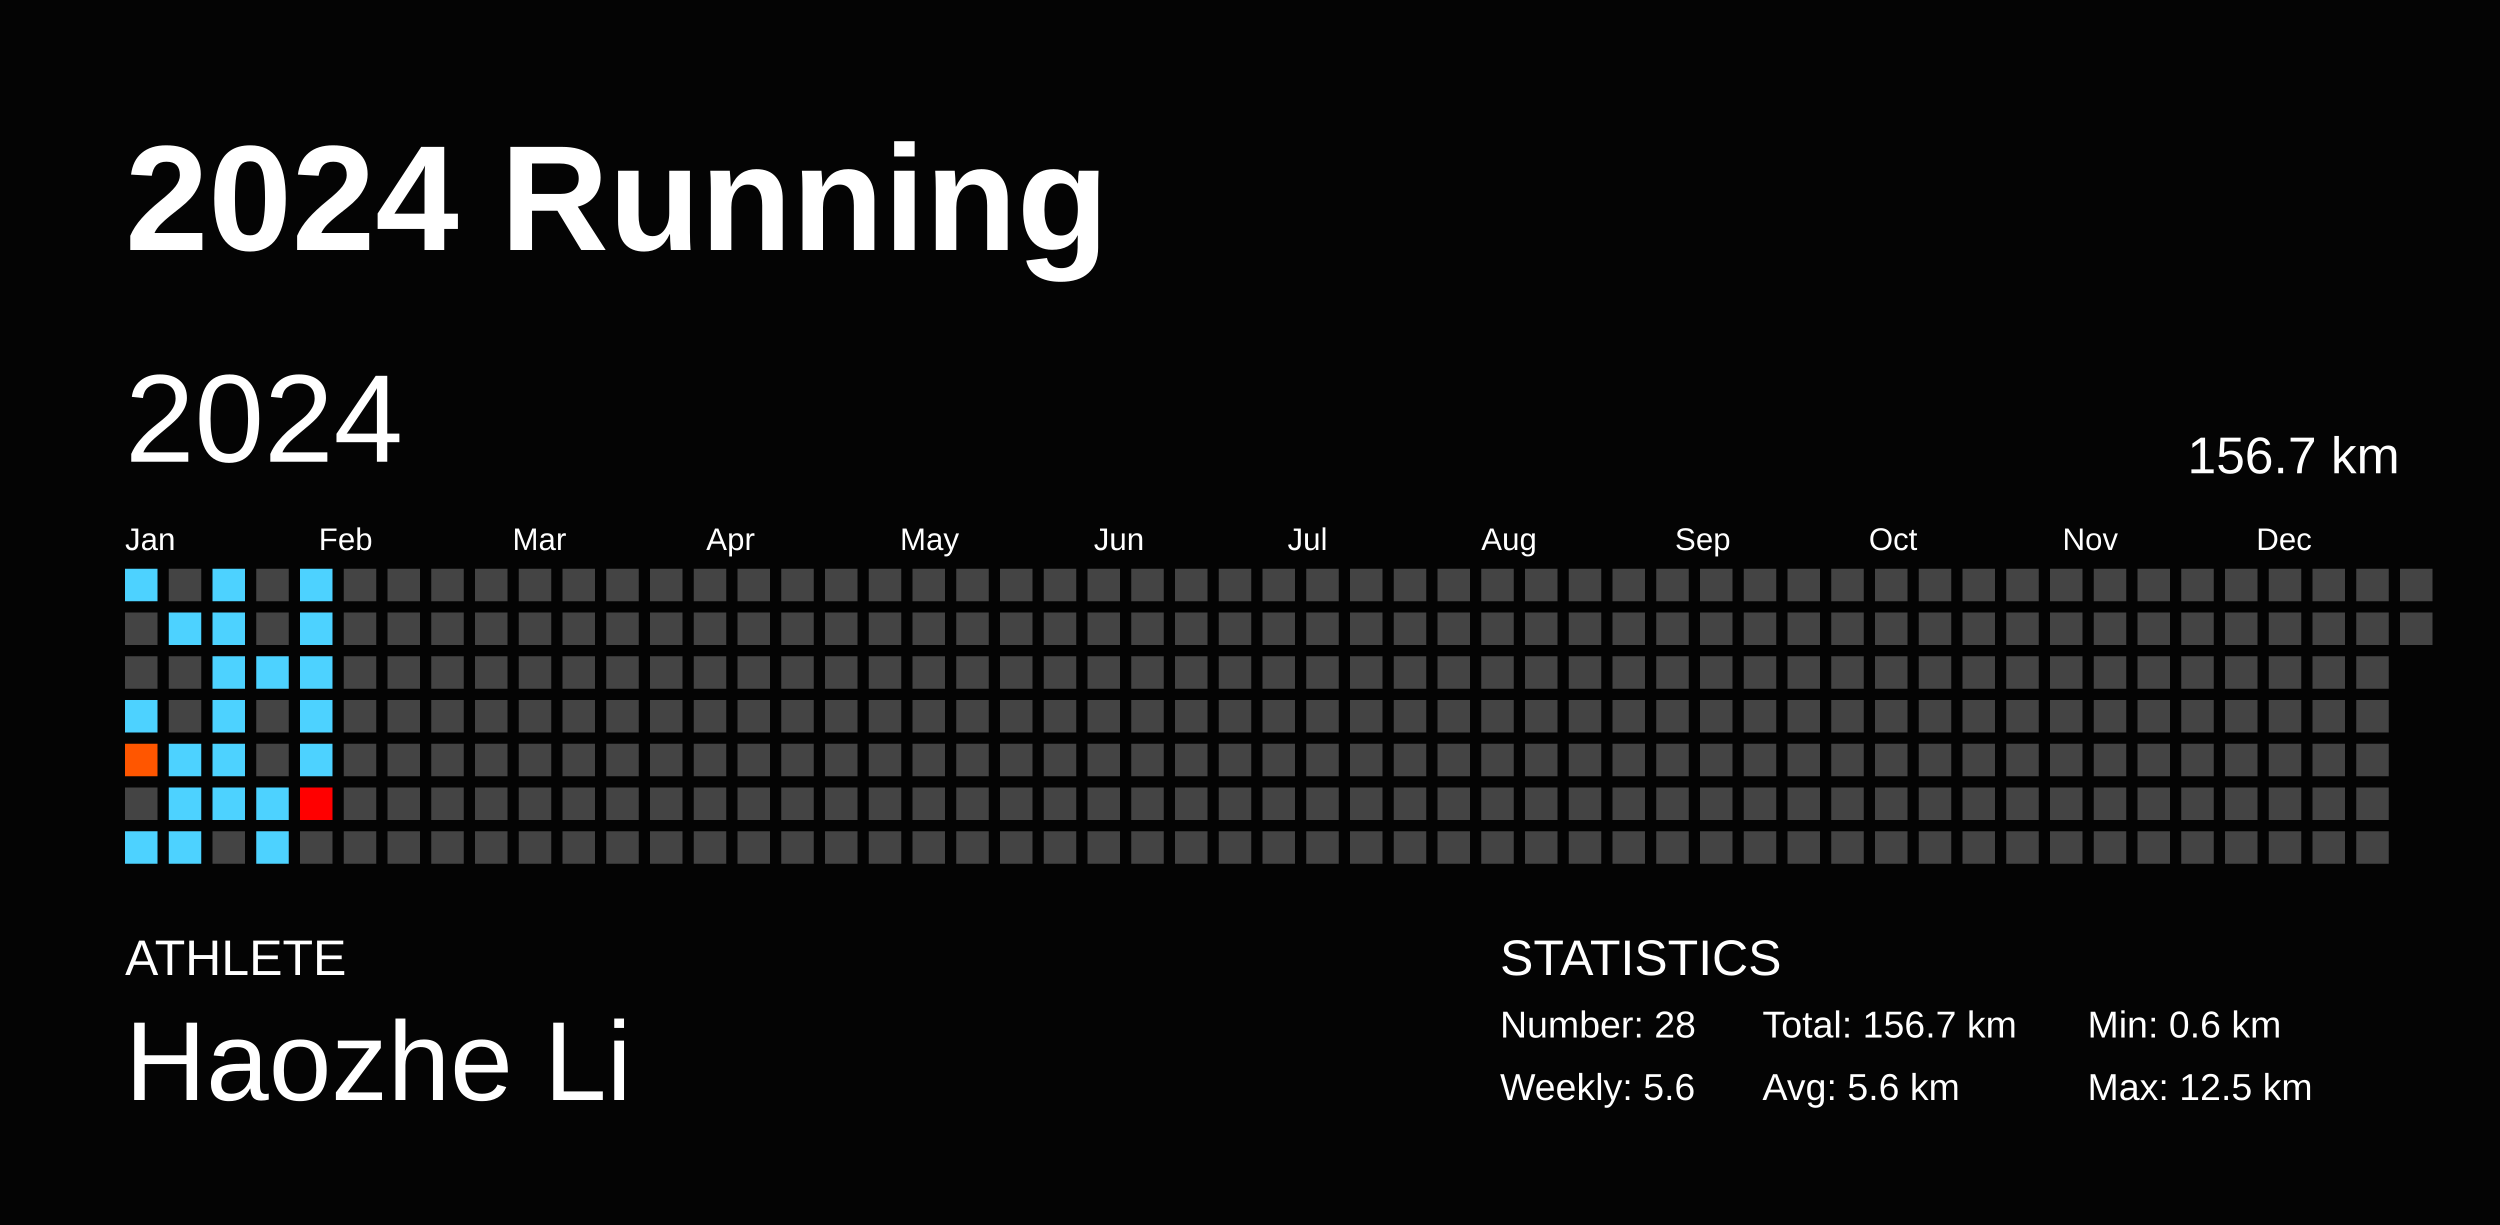
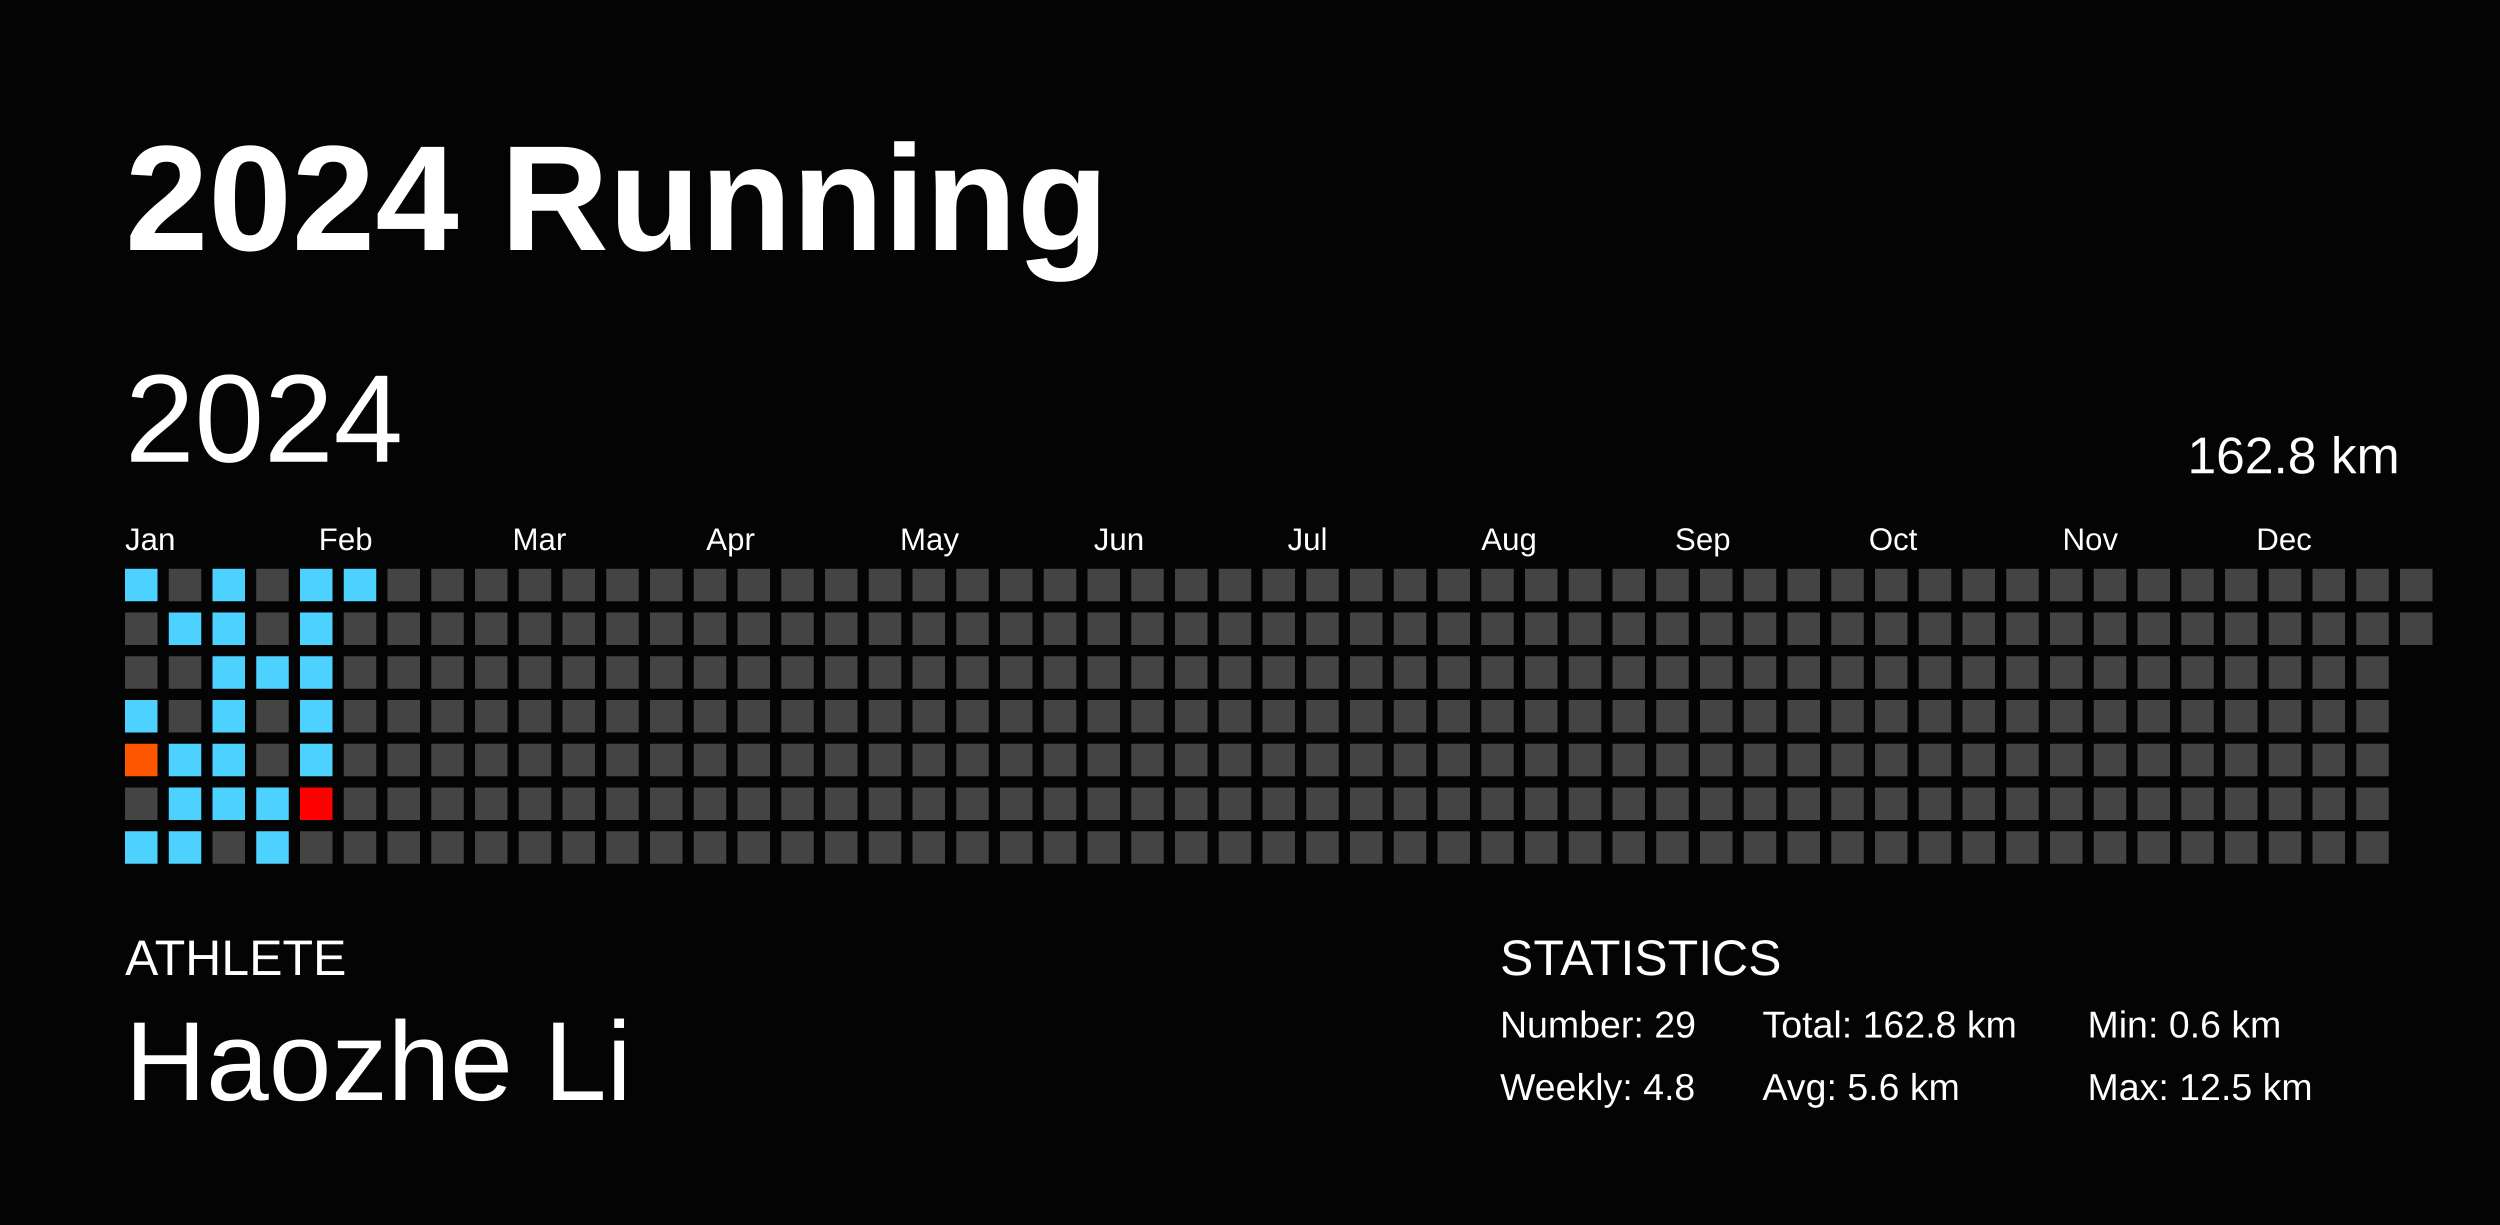
<svg xmlns="http://www.w3.org/2000/svg" baseProfile="full" height="98mm" version="1.1" viewBox="0,0,200,98" width="200mm">
  <defs />
  <rect fill="#040404" height="98" width="200" x="0" y="0" />
  <text fill="#FFFFFF" style="font-size:12px; font-family:Arial; font-weight:bold;" x="10" y="20">2024 Running</text>
  <text fill="#FFFFFF" style="font-size:4px; font-family:Arial" x="10" y="78">ATHLETE</text>
  <text fill="#FFFFFF" style="font-size:9px; font-family:Arial" x="10" y="88">Haozhe Li</text>
  <text fill="#FFFFFF" style="font-size:4px; font-family:Arial" x="120" y="78">STATISTICS</text>
-   <text fill="#FFFFFF" style="font-size:3px; font-family:Arial" x="120" y="83">Number: 28</text>
-   <text fill="#FFFFFF" style="font-size:3px; font-family:Arial" x="120" y="88">Weekly: 5.6</text>
-   <text fill="#FFFFFF" style="font-size:3px; font-family:Arial" x="141" y="83">Total: 156.7 km</text>
+   <text fill="#FFFFFF" style="font-size:3px; font-family:Arial" x="120" y="83">Number: 29</text>
+   <text fill="#FFFFFF" style="font-size:3px; font-family:Arial" x="120" y="88">Weekly: 4.8</text>
+   <text fill="#FFFFFF" style="font-size:3px; font-family:Arial" x="141" y="83">Total: 162.8 km</text>
  <text fill="#FFFFFF" style="font-size:3px; font-family:Arial" x="141" y="88">Avg: 5.6 km</text>
  <text fill="#FFFFFF" style="font-size:3px; font-family:Arial" x="167" y="83">Min: 0.6 km</text>
  <text fill="#FFFFFF" style="font-size:3px; font-family:Arial" x="167" y="88">Max: 12.5 km</text>
  <text dominant-baseline="hanging" fill="#FFFFFF" style="font-size:10.0px; font-family:Arial;" x="10" y="30">2024</text>
-   <text dominant-baseline="hanging" fill="#FFFFFF" style="font-size:4.125px; font-family:Arial;" x="175" y="35">156.7 km</text>
+   <text dominant-baseline="hanging" fill="#FFFFFF" style="font-size:4.125px; font-family:Arial;" x="175" y="35">162.8 km</text>
  <text fill="#FFFFFF" style="font-size:2.5px; font-family:Arial" x="10.0" y="44">Jan</text>
  <text fill="#FFFFFF" style="font-size:2.5px; font-family:Arial" x="25.5" y="44">Feb</text>
  <text fill="#FFFFFF" style="font-size:2.5px; font-family:Arial" x="41.0" y="44">Mar</text>
  <text fill="#FFFFFF" style="font-size:2.5px; font-family:Arial" x="56.5" y="44">Apr</text>
  <text fill="#FFFFFF" style="font-size:2.5px; font-family:Arial" x="72.0" y="44">May</text>
  <text fill="#FFFFFF" style="font-size:2.5px; font-family:Arial" x="87.5" y="44">Jun</text>
  <text fill="#FFFFFF" style="font-size:2.5px; font-family:Arial" x="103.0" y="44">Jul</text>
  <text fill="#FFFFFF" style="font-size:2.5px; font-family:Arial" x="118.5" y="44">Aug</text>
  <text fill="#FFFFFF" style="font-size:2.5px; font-family:Arial" x="134.0" y="44">Sep</text>
  <text fill="#FFFFFF" style="font-size:2.5px; font-family:Arial" x="149.5" y="44">Oct</text>
  <text fill="#FFFFFF" style="font-size:2.5px; font-family:Arial" x="165.0" y="44">Nov</text>
  <text fill="#FFFFFF" style="font-size:2.5px; font-family:Arial" x="180.5" y="44">Dec</text>
  <rect fill="#4dd2ff" height="2.6" width="2.6" x="10.0" y="45.5" />
  <rect fill="#444444" height="2.6" width="2.6" x="10.0" y="49.0" />
  <rect fill="#444444" height="2.6" width="2.6" x="10.0" y="52.5" />
  <rect fill="#4dd2ff" height="2.6" width="2.6" x="10.0" y="56.0" />
  <rect fill="#ff5600" height="2.6" width="2.6" x="10.0" y="59.5" />
  <rect fill="#444444" height="2.6" width="2.6" x="10.0" y="63.0" />
  <rect fill="#4dd2ff" height="2.6" width="2.6" x="10.0" y="66.5" />
  <rect fill="#444444" height="2.6" width="2.6" x="13.5" y="45.5" />
  <rect fill="#4dd2ff" height="2.6" width="2.6" x="13.5" y="49.0" />
  <rect fill="#444444" height="2.6" width="2.6" x="13.5" y="52.5" />
  <rect fill="#444444" height="2.6" width="2.6" x="13.5" y="56.0" />
  <rect fill="#4dd2ff" height="2.6" width="2.6" x="13.5" y="59.5" />
  <rect fill="#4dd2ff" height="2.6" width="2.6" x="13.5" y="63.0" />
  <rect fill="#4dd2ff" height="2.6" width="2.6" x="13.5" y="66.5" />
  <rect fill="#4dd2ff" height="2.6" width="2.6" x="17.0" y="45.5" />
  <rect fill="#4dd2ff" height="2.6" width="2.6" x="17.0" y="49.0" />
  <rect fill="#4dd2ff" height="2.6" width="2.6" x="17.0" y="52.5" />
  <rect fill="#4dd2ff" height="2.6" width="2.6" x="17.0" y="56.0" />
  <rect fill="#4dd2ff" height="2.6" width="2.6" x="17.0" y="59.5" />
  <rect fill="#4dd2ff" height="2.6" width="2.6" x="17.0" y="63.0" />
  <rect fill="#444444" height="2.6" width="2.6" x="17.0" y="66.5" />
  <rect fill="#444444" height="2.6" width="2.6" x="20.5" y="45.5" />
  <rect fill="#444444" height="2.6" width="2.6" x="20.5" y="49.0" />
  <rect fill="#4dd2ff" height="2.6" width="2.6" x="20.5" y="52.5" />
  <rect fill="#444444" height="2.6" width="2.6" x="20.5" y="56.0" />
  <rect fill="#444444" height="2.6" width="2.6" x="20.5" y="59.5" />
  <rect fill="#4dd2ff" height="2.6" width="2.6" x="20.5" y="63.0" />
  <rect fill="#4dd2ff" height="2.6" width="2.6" x="20.5" y="66.5" />
  <rect fill="#4dd2ff" height="2.6" width="2.6" x="24.0" y="45.5" />
  <rect fill="#4dd2ff" height="2.6" width="2.6" x="24.0" y="49.0" />
  <rect fill="#4dd2ff" height="2.6" width="2.6" x="24.0" y="52.5" />
  <rect fill="#4dd2ff" height="2.6" width="2.6" x="24.0" y="56.0" />
  <rect fill="#4dd2ff" height="2.6" width="2.6" x="24.0" y="59.5" />
  <rect fill="#ff0000" height="2.6" width="2.6" x="24.0" y="63.0" />
  <rect fill="#444444" height="2.6" width="2.6" x="24.0" y="66.5" />
-   <rect fill="#444444" height="2.6" width="2.6" x="27.5" y="45.5" />
+   <rect fill="#4dd2ff" height="2.6" width="2.6" x="27.5" y="45.5" />
  <rect fill="#444444" height="2.6" width="2.6" x="27.5" y="49.0" />
  <rect fill="#444444" height="2.6" width="2.6" x="27.5" y="52.5" />
  <rect fill="#444444" height="2.6" width="2.6" x="27.5" y="56.0" />
  <rect fill="#444444" height="2.6" width="2.6" x="27.5" y="59.5" />
  <rect fill="#444444" height="2.6" width="2.6" x="27.5" y="63.0" />
  <rect fill="#444444" height="2.6" width="2.6" x="27.5" y="66.5" />
  <rect fill="#444444" height="2.6" width="2.6" x="31.0" y="45.5" />
  <rect fill="#444444" height="2.6" width="2.6" x="31.0" y="49.0" />
  <rect fill="#444444" height="2.6" width="2.6" x="31.0" y="52.5" />
  <rect fill="#444444" height="2.6" width="2.6" x="31.0" y="56.0" />
  <rect fill="#444444" height="2.6" width="2.6" x="31.0" y="59.5" />
  <rect fill="#444444" height="2.6" width="2.6" x="31.0" y="63.0" />
  <rect fill="#444444" height="2.6" width="2.6" x="31.0" y="66.5" />
  <rect fill="#444444" height="2.6" width="2.6" x="34.5" y="45.5" />
  <rect fill="#444444" height="2.6" width="2.6" x="34.5" y="49.0" />
  <rect fill="#444444" height="2.6" width="2.6" x="34.5" y="52.5" />
  <rect fill="#444444" height="2.6" width="2.6" x="34.5" y="56.0" />
  <rect fill="#444444" height="2.6" width="2.6" x="34.5" y="59.5" />
  <rect fill="#444444" height="2.6" width="2.6" x="34.5" y="63.0" />
  <rect fill="#444444" height="2.6" width="2.6" x="34.5" y="66.5" />
  <rect fill="#444444" height="2.6" width="2.6" x="38.0" y="45.5" />
  <rect fill="#444444" height="2.6" width="2.6" x="38.0" y="49.0" />
  <rect fill="#444444" height="2.6" width="2.6" x="38.0" y="52.5" />
  <rect fill="#444444" height="2.6" width="2.6" x="38.0" y="56.0" />
  <rect fill="#444444" height="2.6" width="2.6" x="38.0" y="59.5" />
  <rect fill="#444444" height="2.6" width="2.6" x="38.0" y="63.0" />
  <rect fill="#444444" height="2.6" width="2.6" x="38.0" y="66.5" />
  <rect fill="#444444" height="2.6" width="2.6" x="41.5" y="45.5" />
  <rect fill="#444444" height="2.6" width="2.6" x="41.5" y="49.0" />
  <rect fill="#444444" height="2.6" width="2.6" x="41.5" y="52.5" />
  <rect fill="#444444" height="2.6" width="2.6" x="41.5" y="56.0" />
  <rect fill="#444444" height="2.6" width="2.6" x="41.5" y="59.5" />
  <rect fill="#444444" height="2.6" width="2.6" x="41.5" y="63.0" />
  <rect fill="#444444" height="2.6" width="2.6" x="41.5" y="66.5" />
  <rect fill="#444444" height="2.6" width="2.6" x="45.0" y="45.5" />
  <rect fill="#444444" height="2.6" width="2.6" x="45.0" y="49.0" />
  <rect fill="#444444" height="2.6" width="2.6" x="45.0" y="52.5" />
  <rect fill="#444444" height="2.6" width="2.6" x="45.0" y="56.0" />
  <rect fill="#444444" height="2.6" width="2.6" x="45.0" y="59.5" />
  <rect fill="#444444" height="2.6" width="2.6" x="45.0" y="63.0" />
  <rect fill="#444444" height="2.6" width="2.6" x="45.0" y="66.5" />
  <rect fill="#444444" height="2.6" width="2.6" x="48.5" y="45.5" />
  <rect fill="#444444" height="2.6" width="2.6" x="48.5" y="49.0" />
  <rect fill="#444444" height="2.6" width="2.6" x="48.5" y="52.5" />
  <rect fill="#444444" height="2.6" width="2.6" x="48.5" y="56.0" />
  <rect fill="#444444" height="2.6" width="2.6" x="48.5" y="59.5" />
  <rect fill="#444444" height="2.6" width="2.6" x="48.5" y="63.0" />
  <rect fill="#444444" height="2.6" width="2.6" x="48.5" y="66.5" />
  <rect fill="#444444" height="2.6" width="2.6" x="52.0" y="45.5" />
  <rect fill="#444444" height="2.6" width="2.6" x="52.0" y="49.0" />
  <rect fill="#444444" height="2.6" width="2.6" x="52.0" y="52.5" />
  <rect fill="#444444" height="2.6" width="2.6" x="52.0" y="56.0" />
  <rect fill="#444444" height="2.6" width="2.6" x="52.0" y="59.5" />
  <rect fill="#444444" height="2.6" width="2.6" x="52.0" y="63.0" />
  <rect fill="#444444" height="2.6" width="2.6" x="52.0" y="66.5" />
  <rect fill="#444444" height="2.6" width="2.6" x="55.5" y="45.5" />
  <rect fill="#444444" height="2.6" width="2.6" x="55.5" y="49.0" />
  <rect fill="#444444" height="2.6" width="2.6" x="55.5" y="52.5" />
  <rect fill="#444444" height="2.6" width="2.6" x="55.5" y="56.0" />
  <rect fill="#444444" height="2.6" width="2.6" x="55.5" y="59.5" />
  <rect fill="#444444" height="2.6" width="2.6" x="55.5" y="63.0" />
  <rect fill="#444444" height="2.6" width="2.6" x="55.5" y="66.5" />
  <rect fill="#444444" height="2.6" width="2.6" x="59.0" y="45.5" />
  <rect fill="#444444" height="2.6" width="2.6" x="59.0" y="49.0" />
  <rect fill="#444444" height="2.6" width="2.6" x="59.0" y="52.5" />
  <rect fill="#444444" height="2.6" width="2.6" x="59.0" y="56.0" />
  <rect fill="#444444" height="2.6" width="2.6" x="59.0" y="59.5" />
  <rect fill="#444444" height="2.6" width="2.6" x="59.0" y="63.0" />
  <rect fill="#444444" height="2.6" width="2.6" x="59.0" y="66.5" />
  <rect fill="#444444" height="2.6" width="2.6" x="62.5" y="45.5" />
  <rect fill="#444444" height="2.6" width="2.6" x="62.5" y="49.0" />
  <rect fill="#444444" height="2.6" width="2.6" x="62.5" y="52.5" />
  <rect fill="#444444" height="2.6" width="2.6" x="62.5" y="56.0" />
  <rect fill="#444444" height="2.6" width="2.6" x="62.5" y="59.5" />
  <rect fill="#444444" height="2.6" width="2.6" x="62.5" y="63.0" />
  <rect fill="#444444" height="2.6" width="2.6" x="62.5" y="66.5" />
  <rect fill="#444444" height="2.6" width="2.6" x="66.0" y="45.5" />
  <rect fill="#444444" height="2.6" width="2.6" x="66.0" y="49.0" />
  <rect fill="#444444" height="2.6" width="2.6" x="66.0" y="52.5" />
  <rect fill="#444444" height="2.6" width="2.6" x="66.0" y="56.0" />
  <rect fill="#444444" height="2.6" width="2.6" x="66.0" y="59.5" />
  <rect fill="#444444" height="2.6" width="2.6" x="66.0" y="63.0" />
  <rect fill="#444444" height="2.6" width="2.6" x="66.0" y="66.5" />
  <rect fill="#444444" height="2.6" width="2.6" x="69.5" y="45.5" />
  <rect fill="#444444" height="2.6" width="2.6" x="69.5" y="49.0" />
  <rect fill="#444444" height="2.6" width="2.6" x="69.5" y="52.5" />
  <rect fill="#444444" height="2.6" width="2.6" x="69.5" y="56.0" />
  <rect fill="#444444" height="2.6" width="2.6" x="69.5" y="59.5" />
  <rect fill="#444444" height="2.6" width="2.6" x="69.5" y="63.0" />
  <rect fill="#444444" height="2.6" width="2.6" x="69.5" y="66.5" />
  <rect fill="#444444" height="2.6" width="2.6" x="73.0" y="45.5" />
  <rect fill="#444444" height="2.6" width="2.6" x="73.0" y="49.0" />
  <rect fill="#444444" height="2.6" width="2.6" x="73.0" y="52.5" />
  <rect fill="#444444" height="2.6" width="2.6" x="73.0" y="56.0" />
  <rect fill="#444444" height="2.6" width="2.6" x="73.0" y="59.5" />
  <rect fill="#444444" height="2.6" width="2.6" x="73.0" y="63.0" />
  <rect fill="#444444" height="2.6" width="2.6" x="73.0" y="66.5" />
  <rect fill="#444444" height="2.6" width="2.6" x="76.5" y="45.5" />
  <rect fill="#444444" height="2.6" width="2.6" x="76.5" y="49.0" />
  <rect fill="#444444" height="2.6" width="2.6" x="76.5" y="52.5" />
  <rect fill="#444444" height="2.6" width="2.6" x="76.5" y="56.0" />
  <rect fill="#444444" height="2.6" width="2.6" x="76.5" y="59.5" />
  <rect fill="#444444" height="2.6" width="2.6" x="76.5" y="63.0" />
  <rect fill="#444444" height="2.6" width="2.6" x="76.5" y="66.5" />
  <rect fill="#444444" height="2.6" width="2.6" x="80.0" y="45.5" />
  <rect fill="#444444" height="2.6" width="2.6" x="80.0" y="49.0" />
  <rect fill="#444444" height="2.6" width="2.6" x="80.0" y="52.5" />
  <rect fill="#444444" height="2.6" width="2.6" x="80.0" y="56.0" />
  <rect fill="#444444" height="2.6" width="2.6" x="80.0" y="59.5" />
  <rect fill="#444444" height="2.6" width="2.6" x="80.0" y="63.0" />
  <rect fill="#444444" height="2.6" width="2.6" x="80.0" y="66.5" />
  <rect fill="#444444" height="2.6" width="2.6" x="83.5" y="45.5" />
  <rect fill="#444444" height="2.6" width="2.6" x="83.5" y="49.0" />
  <rect fill="#444444" height="2.6" width="2.6" x="83.5" y="52.5" />
  <rect fill="#444444" height="2.6" width="2.6" x="83.5" y="56.0" />
  <rect fill="#444444" height="2.6" width="2.6" x="83.5" y="59.5" />
  <rect fill="#444444" height="2.6" width="2.6" x="83.5" y="63.0" />
  <rect fill="#444444" height="2.6" width="2.6" x="83.5" y="66.5" />
  <rect fill="#444444" height="2.6" width="2.6" x="87.0" y="45.5" />
  <rect fill="#444444" height="2.6" width="2.6" x="87.0" y="49.0" />
  <rect fill="#444444" height="2.6" width="2.6" x="87.0" y="52.5" />
  <rect fill="#444444" height="2.6" width="2.6" x="87.0" y="56.0" />
  <rect fill="#444444" height="2.6" width="2.6" x="87.0" y="59.5" />
  <rect fill="#444444" height="2.6" width="2.6" x="87.0" y="63.0" />
  <rect fill="#444444" height="2.6" width="2.6" x="87.0" y="66.5" />
  <rect fill="#444444" height="2.6" width="2.6" x="90.5" y="45.5" />
  <rect fill="#444444" height="2.6" width="2.6" x="90.5" y="49.0" />
  <rect fill="#444444" height="2.6" width="2.6" x="90.5" y="52.5" />
  <rect fill="#444444" height="2.6" width="2.6" x="90.5" y="56.0" />
  <rect fill="#444444" height="2.6" width="2.6" x="90.5" y="59.5" />
  <rect fill="#444444" height="2.6" width="2.6" x="90.5" y="63.0" />
  <rect fill="#444444" height="2.6" width="2.6" x="90.5" y="66.5" />
  <rect fill="#444444" height="2.6" width="2.6" x="94.0" y="45.5" />
  <rect fill="#444444" height="2.6" width="2.6" x="94.0" y="49.0" />
  <rect fill="#444444" height="2.6" width="2.6" x="94.0" y="52.5" />
  <rect fill="#444444" height="2.6" width="2.6" x="94.0" y="56.0" />
  <rect fill="#444444" height="2.6" width="2.6" x="94.0" y="59.5" />
  <rect fill="#444444" height="2.6" width="2.6" x="94.0" y="63.0" />
  <rect fill="#444444" height="2.6" width="2.6" x="94.0" y="66.5" />
  <rect fill="#444444" height="2.6" width="2.6" x="97.5" y="45.5" />
  <rect fill="#444444" height="2.6" width="2.6" x="97.5" y="49.0" />
  <rect fill="#444444" height="2.6" width="2.6" x="97.5" y="52.5" />
  <rect fill="#444444" height="2.6" width="2.6" x="97.5" y="56.0" />
  <rect fill="#444444" height="2.6" width="2.6" x="97.5" y="59.5" />
  <rect fill="#444444" height="2.6" width="2.6" x="97.5" y="63.0" />
  <rect fill="#444444" height="2.6" width="2.6" x="97.5" y="66.5" />
  <rect fill="#444444" height="2.6" width="2.6" x="101.0" y="45.5" />
  <rect fill="#444444" height="2.6" width="2.6" x="101.0" y="49.0" />
  <rect fill="#444444" height="2.6" width="2.6" x="101.0" y="52.5" />
  <rect fill="#444444" height="2.6" width="2.6" x="101.0" y="56.0" />
  <rect fill="#444444" height="2.6" width="2.6" x="101.0" y="59.5" />
  <rect fill="#444444" height="2.6" width="2.6" x="101.0" y="63.0" />
  <rect fill="#444444" height="2.6" width="2.6" x="101.0" y="66.5" />
  <rect fill="#444444" height="2.6" width="2.6" x="104.5" y="45.5" />
  <rect fill="#444444" height="2.6" width="2.6" x="104.5" y="49.0" />
  <rect fill="#444444" height="2.6" width="2.6" x="104.5" y="52.5" />
  <rect fill="#444444" height="2.6" width="2.6" x="104.5" y="56.0" />
  <rect fill="#444444" height="2.6" width="2.6" x="104.5" y="59.5" />
  <rect fill="#444444" height="2.6" width="2.6" x="104.5" y="63.0" />
  <rect fill="#444444" height="2.6" width="2.6" x="104.5" y="66.5" />
  <rect fill="#444444" height="2.6" width="2.6" x="108.0" y="45.5" />
  <rect fill="#444444" height="2.6" width="2.6" x="108.0" y="49.0" />
  <rect fill="#444444" height="2.6" width="2.6" x="108.0" y="52.5" />
  <rect fill="#444444" height="2.6" width="2.6" x="108.0" y="56.0" />
  <rect fill="#444444" height="2.6" width="2.6" x="108.0" y="59.5" />
  <rect fill="#444444" height="2.6" width="2.6" x="108.0" y="63.0" />
  <rect fill="#444444" height="2.6" width="2.6" x="108.0" y="66.5" />
  <rect fill="#444444" height="2.6" width="2.6" x="111.5" y="45.5" />
  <rect fill="#444444" height="2.6" width="2.6" x="111.5" y="49.0" />
  <rect fill="#444444" height="2.6" width="2.6" x="111.5" y="52.5" />
  <rect fill="#444444" height="2.6" width="2.6" x="111.5" y="56.0" />
  <rect fill="#444444" height="2.6" width="2.6" x="111.5" y="59.5" />
  <rect fill="#444444" height="2.6" width="2.6" x="111.5" y="63.0" />
  <rect fill="#444444" height="2.6" width="2.6" x="111.5" y="66.5" />
  <rect fill="#444444" height="2.6" width="2.6" x="115.0" y="45.5" />
  <rect fill="#444444" height="2.6" width="2.6" x="115.0" y="49.0" />
  <rect fill="#444444" height="2.6" width="2.6" x="115.0" y="52.5" />
  <rect fill="#444444" height="2.6" width="2.6" x="115.0" y="56.0" />
  <rect fill="#444444" height="2.6" width="2.6" x="115.0" y="59.5" />
  <rect fill="#444444" height="2.6" width="2.6" x="115.0" y="63.0" />
  <rect fill="#444444" height="2.6" width="2.6" x="115.0" y="66.5" />
  <rect fill="#444444" height="2.6" width="2.6" x="118.5" y="45.5" />
  <rect fill="#444444" height="2.6" width="2.6" x="118.5" y="49.0" />
  <rect fill="#444444" height="2.6" width="2.6" x="118.5" y="52.5" />
  <rect fill="#444444" height="2.6" width="2.6" x="118.5" y="56.0" />
  <rect fill="#444444" height="2.6" width="2.6" x="118.5" y="59.5" />
  <rect fill="#444444" height="2.6" width="2.6" x="118.5" y="63.0" />
  <rect fill="#444444" height="2.6" width="2.6" x="118.5" y="66.5" />
  <rect fill="#444444" height="2.6" width="2.6" x="122.0" y="45.5" />
  <rect fill="#444444" height="2.6" width="2.6" x="122.0" y="49.0" />
  <rect fill="#444444" height="2.6" width="2.6" x="122.0" y="52.5" />
  <rect fill="#444444" height="2.6" width="2.6" x="122.0" y="56.0" />
  <rect fill="#444444" height="2.6" width="2.6" x="122.0" y="59.5" />
  <rect fill="#444444" height="2.6" width="2.6" x="122.0" y="63.0" />
  <rect fill="#444444" height="2.6" width="2.6" x="122.0" y="66.5" />
  <rect fill="#444444" height="2.6" width="2.6" x="125.5" y="45.5" />
  <rect fill="#444444" height="2.6" width="2.6" x="125.5" y="49.0" />
  <rect fill="#444444" height="2.6" width="2.6" x="125.5" y="52.5" />
  <rect fill="#444444" height="2.6" width="2.6" x="125.5" y="56.0" />
  <rect fill="#444444" height="2.6" width="2.6" x="125.5" y="59.5" />
  <rect fill="#444444" height="2.6" width="2.6" x="125.5" y="63.0" />
  <rect fill="#444444" height="2.6" width="2.6" x="125.5" y="66.5" />
  <rect fill="#444444" height="2.6" width="2.6" x="129.0" y="45.5" />
  <rect fill="#444444" height="2.6" width="2.6" x="129.0" y="49.0" />
  <rect fill="#444444" height="2.6" width="2.6" x="129.0" y="52.5" />
  <rect fill="#444444" height="2.6" width="2.6" x="129.0" y="56.0" />
  <rect fill="#444444" height="2.6" width="2.6" x="129.0" y="59.5" />
  <rect fill="#444444" height="2.6" width="2.6" x="129.0" y="63.0" />
  <rect fill="#444444" height="2.6" width="2.6" x="129.0" y="66.5" />
  <rect fill="#444444" height="2.6" width="2.6" x="132.5" y="45.5" />
  <rect fill="#444444" height="2.6" width="2.6" x="132.5" y="49.0" />
  <rect fill="#444444" height="2.6" width="2.6" x="132.5" y="52.5" />
  <rect fill="#444444" height="2.6" width="2.6" x="132.5" y="56.0" />
  <rect fill="#444444" height="2.6" width="2.6" x="132.5" y="59.5" />
  <rect fill="#444444" height="2.6" width="2.6" x="132.5" y="63.0" />
  <rect fill="#444444" height="2.6" width="2.6" x="132.5" y="66.5" />
  <rect fill="#444444" height="2.6" width="2.6" x="136.0" y="45.5" />
  <rect fill="#444444" height="2.6" width="2.6" x="136.0" y="49.0" />
  <rect fill="#444444" height="2.6" width="2.6" x="136.0" y="52.5" />
  <rect fill="#444444" height="2.6" width="2.6" x="136.0" y="56.0" />
  <rect fill="#444444" height="2.6" width="2.6" x="136.0" y="59.5" />
  <rect fill="#444444" height="2.6" width="2.6" x="136.0" y="63.0" />
  <rect fill="#444444" height="2.6" width="2.6" x="136.0" y="66.5" />
  <rect fill="#444444" height="2.6" width="2.6" x="139.5" y="45.5" />
  <rect fill="#444444" height="2.6" width="2.6" x="139.5" y="49.0" />
  <rect fill="#444444" height="2.6" width="2.6" x="139.5" y="52.5" />
  <rect fill="#444444" height="2.6" width="2.6" x="139.5" y="56.0" />
  <rect fill="#444444" height="2.6" width="2.6" x="139.5" y="59.5" />
  <rect fill="#444444" height="2.6" width="2.6" x="139.5" y="63.0" />
  <rect fill="#444444" height="2.6" width="2.6" x="139.5" y="66.5" />
  <rect fill="#444444" height="2.6" width="2.6" x="143.0" y="45.5" />
  <rect fill="#444444" height="2.6" width="2.6" x="143.0" y="49.0" />
  <rect fill="#444444" height="2.6" width="2.6" x="143.0" y="52.5" />
  <rect fill="#444444" height="2.6" width="2.6" x="143.0" y="56.0" />
  <rect fill="#444444" height="2.6" width="2.6" x="143.0" y="59.5" />
  <rect fill="#444444" height="2.6" width="2.6" x="143.0" y="63.0" />
  <rect fill="#444444" height="2.6" width="2.6" x="143.0" y="66.5" />
  <rect fill="#444444" height="2.6" width="2.6" x="146.5" y="45.5" />
  <rect fill="#444444" height="2.6" width="2.6" x="146.5" y="49.0" />
  <rect fill="#444444" height="2.6" width="2.6" x="146.5" y="52.5" />
  <rect fill="#444444" height="2.6" width="2.6" x="146.5" y="56.0" />
  <rect fill="#444444" height="2.6" width="2.6" x="146.5" y="59.5" />
  <rect fill="#444444" height="2.6" width="2.6" x="146.5" y="63.0" />
  <rect fill="#444444" height="2.6" width="2.6" x="146.5" y="66.5" />
  <rect fill="#444444" height="2.6" width="2.6" x="150.0" y="45.5" />
  <rect fill="#444444" height="2.6" width="2.6" x="150.0" y="49.0" />
  <rect fill="#444444" height="2.6" width="2.6" x="150.0" y="52.5" />
  <rect fill="#444444" height="2.6" width="2.6" x="150.0" y="56.0" />
  <rect fill="#444444" height="2.6" width="2.6" x="150.0" y="59.5" />
  <rect fill="#444444" height="2.6" width="2.6" x="150.0" y="63.0" />
  <rect fill="#444444" height="2.6" width="2.6" x="150.0" y="66.5" />
  <rect fill="#444444" height="2.6" width="2.6" x="153.5" y="45.5" />
  <rect fill="#444444" height="2.6" width="2.6" x="153.5" y="49.0" />
  <rect fill="#444444" height="2.6" width="2.6" x="153.5" y="52.5" />
  <rect fill="#444444" height="2.6" width="2.6" x="153.5" y="56.0" />
  <rect fill="#444444" height="2.6" width="2.6" x="153.5" y="59.5" />
  <rect fill="#444444" height="2.6" width="2.6" x="153.5" y="63.0" />
  <rect fill="#444444" height="2.6" width="2.6" x="153.5" y="66.5" />
  <rect fill="#444444" height="2.6" width="2.6" x="157.0" y="45.5" />
  <rect fill="#444444" height="2.6" width="2.6" x="157.0" y="49.0" />
  <rect fill="#444444" height="2.6" width="2.6" x="157.0" y="52.5" />
  <rect fill="#444444" height="2.6" width="2.6" x="157.0" y="56.0" />
  <rect fill="#444444" height="2.6" width="2.6" x="157.0" y="59.5" />
  <rect fill="#444444" height="2.6" width="2.6" x="157.0" y="63.0" />
  <rect fill="#444444" height="2.6" width="2.6" x="157.0" y="66.5" />
  <rect fill="#444444" height="2.6" width="2.6" x="160.5" y="45.5" />
  <rect fill="#444444" height="2.6" width="2.6" x="160.5" y="49.0" />
  <rect fill="#444444" height="2.6" width="2.6" x="160.5" y="52.5" />
  <rect fill="#444444" height="2.6" width="2.6" x="160.5" y="56.0" />
  <rect fill="#444444" height="2.6" width="2.6" x="160.5" y="59.5" />
  <rect fill="#444444" height="2.6" width="2.6" x="160.5" y="63.0" />
  <rect fill="#444444" height="2.6" width="2.6" x="160.5" y="66.5" />
  <rect fill="#444444" height="2.6" width="2.6" x="164.0" y="45.5" />
  <rect fill="#444444" height="2.6" width="2.6" x="164.0" y="49.0" />
  <rect fill="#444444" height="2.6" width="2.6" x="164.0" y="52.5" />
  <rect fill="#444444" height="2.6" width="2.6" x="164.0" y="56.0" />
  <rect fill="#444444" height="2.6" width="2.6" x="164.0" y="59.5" />
  <rect fill="#444444" height="2.6" width="2.6" x="164.0" y="63.0" />
  <rect fill="#444444" height="2.6" width="2.6" x="164.0" y="66.5" />
  <rect fill="#444444" height="2.6" width="2.6" x="167.5" y="45.5" />
  <rect fill="#444444" height="2.6" width="2.6" x="167.5" y="49.0" />
  <rect fill="#444444" height="2.6" width="2.6" x="167.5" y="52.5" />
  <rect fill="#444444" height="2.6" width="2.6" x="167.5" y="56.0" />
  <rect fill="#444444" height="2.6" width="2.6" x="167.5" y="59.5" />
  <rect fill="#444444" height="2.6" width="2.6" x="167.5" y="63.0" />
  <rect fill="#444444" height="2.6" width="2.6" x="167.5" y="66.5" />
  <rect fill="#444444" height="2.6" width="2.6" x="171.0" y="45.5" />
  <rect fill="#444444" height="2.6" width="2.6" x="171.0" y="49.0" />
  <rect fill="#444444" height="2.6" width="2.6" x="171.0" y="52.5" />
  <rect fill="#444444" height="2.6" width="2.6" x="171.0" y="56.0" />
  <rect fill="#444444" height="2.6" width="2.6" x="171.0" y="59.5" />
  <rect fill="#444444" height="2.6" width="2.6" x="171.0" y="63.0" />
  <rect fill="#444444" height="2.6" width="2.6" x="171.0" y="66.5" />
  <rect fill="#444444" height="2.6" width="2.6" x="174.5" y="45.5" />
  <rect fill="#444444" height="2.6" width="2.6" x="174.5" y="49.0" />
  <rect fill="#444444" height="2.6" width="2.6" x="174.5" y="52.5" />
  <rect fill="#444444" height="2.6" width="2.6" x="174.5" y="56.0" />
  <rect fill="#444444" height="2.6" width="2.6" x="174.5" y="59.5" />
  <rect fill="#444444" height="2.6" width="2.6" x="174.5" y="63.0" />
  <rect fill="#444444" height="2.6" width="2.6" x="174.5" y="66.5" />
  <rect fill="#444444" height="2.6" width="2.6" x="178.0" y="45.5" />
  <rect fill="#444444" height="2.6" width="2.6" x="178.0" y="49.0" />
  <rect fill="#444444" height="2.6" width="2.6" x="178.0" y="52.5" />
  <rect fill="#444444" height="2.6" width="2.6" x="178.0" y="56.0" />
  <rect fill="#444444" height="2.6" width="2.6" x="178.0" y="59.5" />
  <rect fill="#444444" height="2.6" width="2.6" x="178.0" y="63.0" />
  <rect fill="#444444" height="2.6" width="2.6" x="178.0" y="66.5" />
  <rect fill="#444444" height="2.6" width="2.6" x="181.5" y="45.5" />
  <rect fill="#444444" height="2.6" width="2.6" x="181.5" y="49.0" />
  <rect fill="#444444" height="2.6" width="2.6" x="181.5" y="52.5" />
  <rect fill="#444444" height="2.6" width="2.6" x="181.5" y="56.0" />
  <rect fill="#444444" height="2.6" width="2.6" x="181.5" y="59.5" />
  <rect fill="#444444" height="2.6" width="2.6" x="181.5" y="63.0" />
  <rect fill="#444444" height="2.6" width="2.6" x="181.5" y="66.5" />
  <rect fill="#444444" height="2.6" width="2.6" x="185.0" y="45.5" />
  <rect fill="#444444" height="2.6" width="2.6" x="185.0" y="49.0" />
  <rect fill="#444444" height="2.6" width="2.6" x="185.0" y="52.5" />
  <rect fill="#444444" height="2.6" width="2.6" x="185.0" y="56.0" />
  <rect fill="#444444" height="2.6" width="2.6" x="185.0" y="59.5" />
  <rect fill="#444444" height="2.6" width="2.6" x="185.0" y="63.0" />
  <rect fill="#444444" height="2.6" width="2.6" x="185.0" y="66.5" />
  <rect fill="#444444" height="2.6" width="2.6" x="188.5" y="45.5" />
  <rect fill="#444444" height="2.6" width="2.6" x="188.5" y="49.0" />
  <rect fill="#444444" height="2.6" width="2.6" x="188.5" y="52.5" />
  <rect fill="#444444" height="2.6" width="2.6" x="188.5" y="56.0" />
  <rect fill="#444444" height="2.6" width="2.6" x="188.5" y="59.5" />
  <rect fill="#444444" height="2.6" width="2.6" x="188.5" y="63.0" />
  <rect fill="#444444" height="2.6" width="2.6" x="188.5" y="66.5" />
  <rect fill="#444444" height="2.6" width="2.6" x="192.0" y="45.5" />
  <rect fill="#444444" height="2.6" width="2.6" x="192.0" y="49.0" />
</svg>
